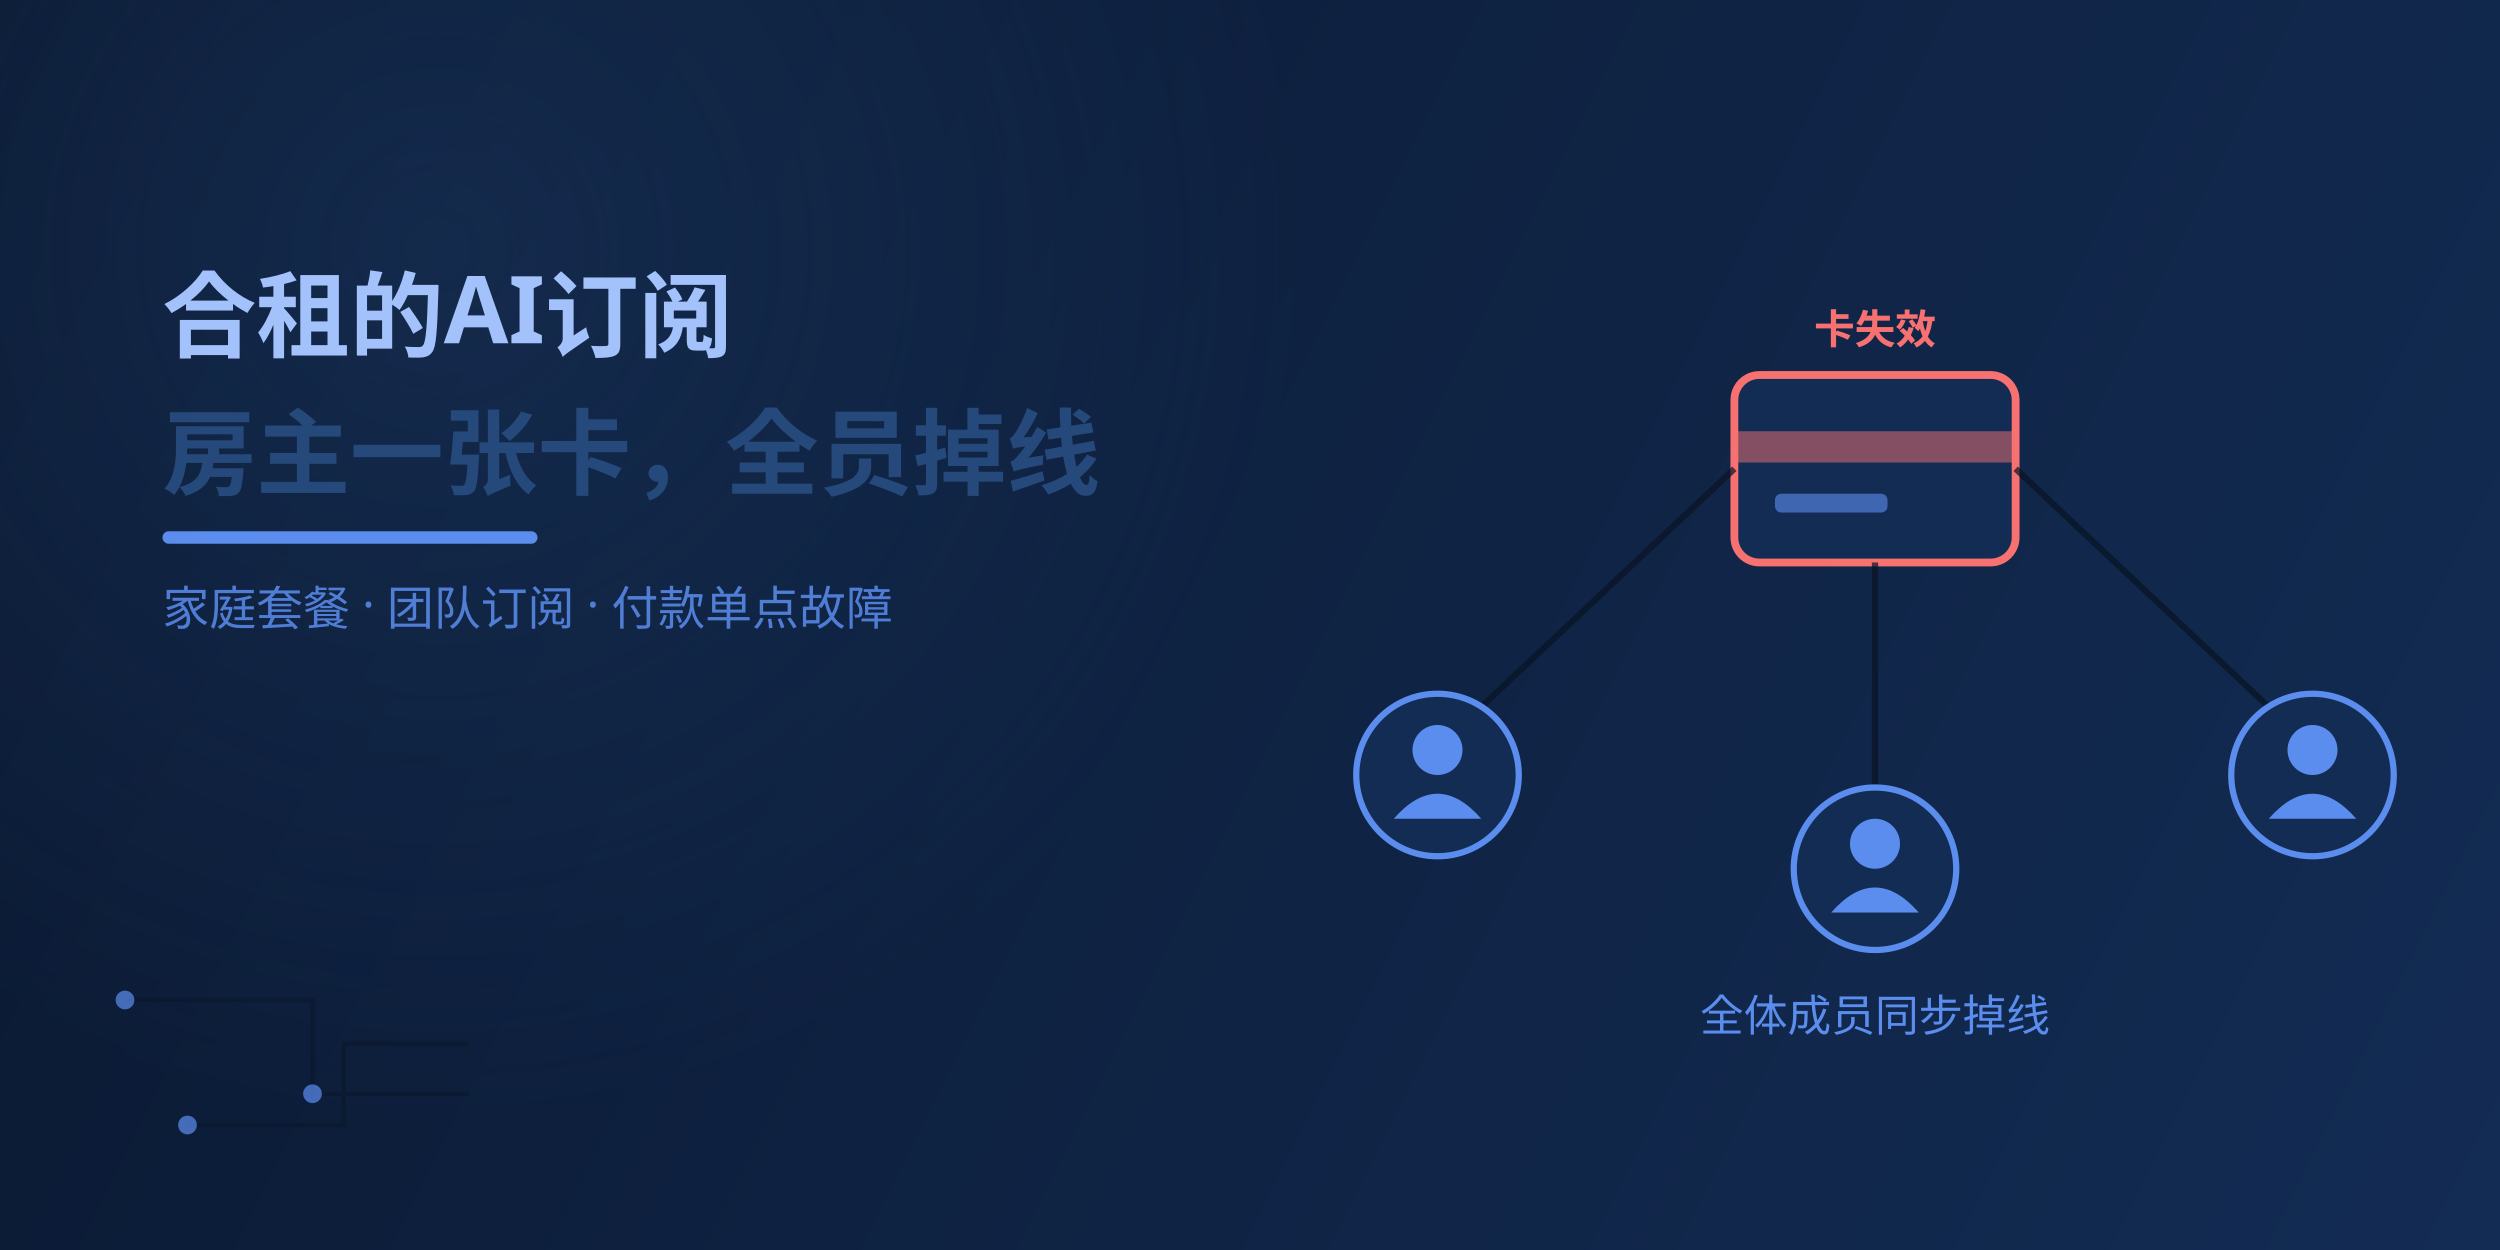
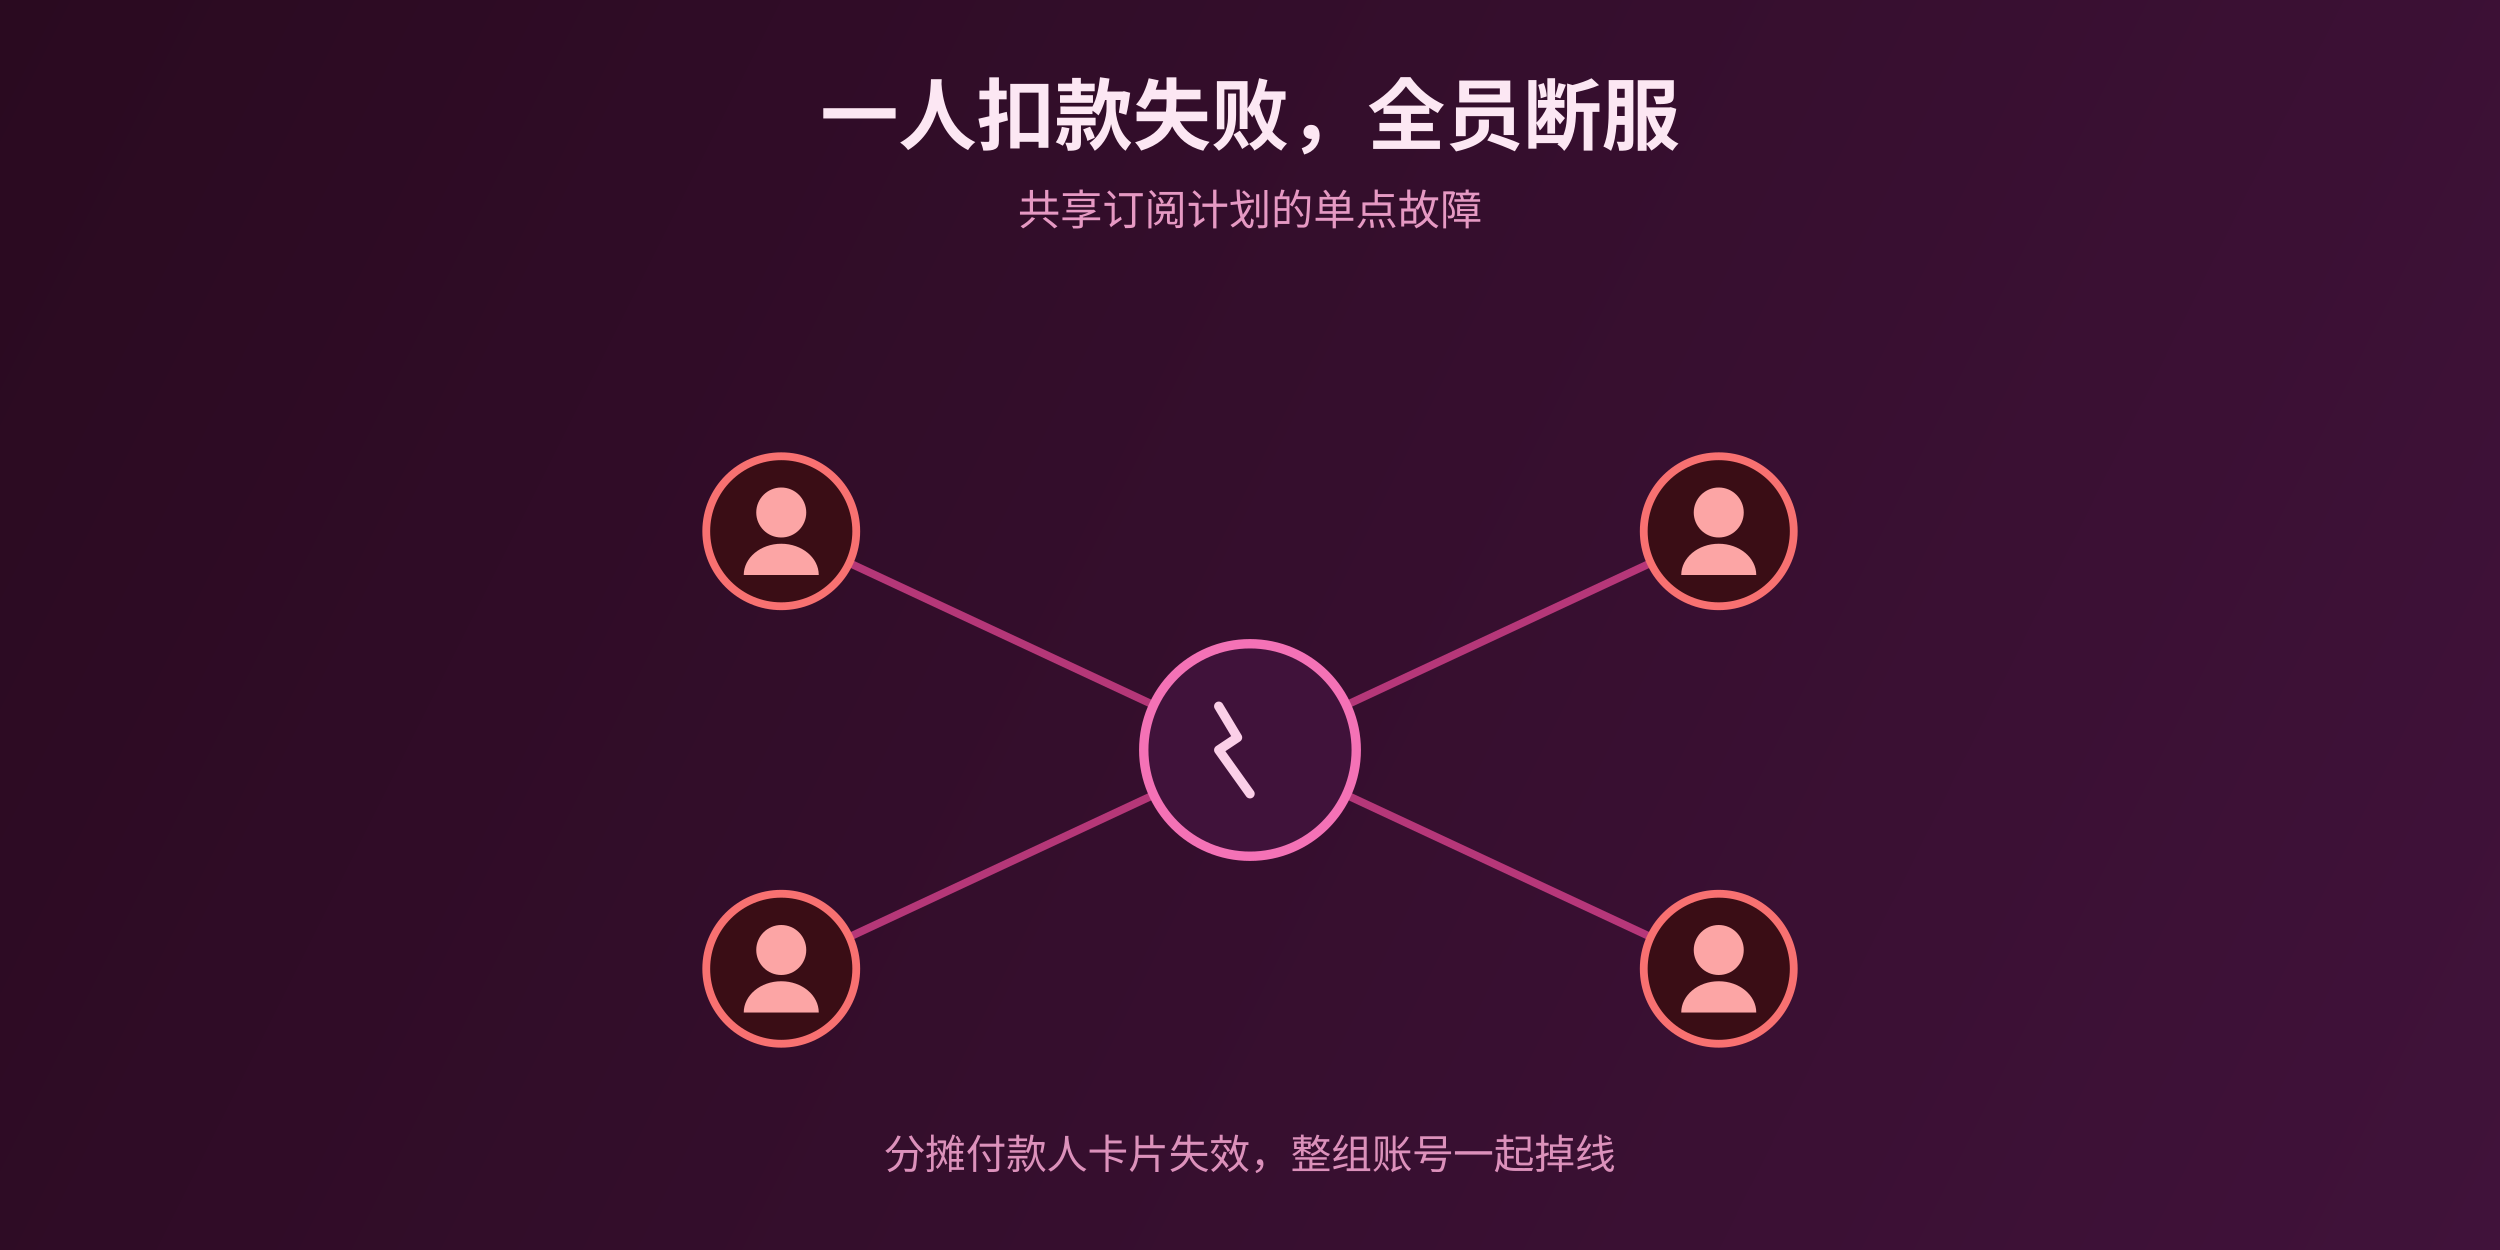
- <svg xmlns="http://www.w3.org/2000/svg" viewBox="0 0 800 400" role="img" aria-label="合租AI订阅房主付款卡失效全员掉线封面图">
+ <svg xmlns="http://www.w3.org/2000/svg" viewBox="0 0 800 400" role="img" aria-label="共享订阅计划支付失败连累所有成员封面图">
  <defs>
-     <linearGradient id="bgGradShare" x1="0" y1="0" x2="800" y2="400" gradientUnits="userSpaceOnUse">
-       <stop offset="0" stop-color="#0a1830" />
-       <stop offset="1" stop-color="#132c54" />
+     <linearGradient id="bgSpf" x1="0" y1="0" x2="800" y2="400" gradientUnits="userSpaceOnUse">
+       <stop offset="0" stop-color="#2a0a20" />
+       <stop offset="1" stop-color="#40123a" />
    </linearGradient>
-     <radialGradient id="glowShare" cx="140" cy="80" r="280" gradientUnits="userSpaceOnUse">
-       <stop offset="0" stop-color="#25497a" stop-opacity="0.32" />
-       <stop offset="1" stop-color="#25497a" stop-opacity="0" />
-     </radialGradient>
  </defs>
-   <rect width="800" height="400" fill="url(#bgGradShare)" />
-   <rect width="800" height="400" fill="url(#glowShare)" />
-   <g stroke="#081222" stroke-width="1.4" opacity="0.4" fill="none">
-     <path d="M40 320 h60 v30 h50" />
-     <path d="M60 360 h50 v-26 h40" />
+   <rect width="800" height="400" fill="url(#bgSpf)" />
+   <text x="400" y="46" text-anchor="middle" font-family="'PingFang SC','Microsoft YaHei',sans-serif" font-size="25" font-weight="700" fill="#fce7f3">一人扣款失败，全员断服</text>
+   <text x="400" y="72" text-anchor="middle" font-family="'PingFang SC','Microsoft YaHei',sans-serif" font-size="13.5" fill="#f9a8d4" opacity="0.9">共享订阅计划的单点故障</text>
+   <g transform="translate(400,240)">
+     <line x1="0" y1="0" x2="-150" y2="-70" stroke="#ec4899" stroke-width="2.5" opacity="0.7" />
+     <line x1="0" y1="0" x2="150" y2="-70" stroke="#ec4899" stroke-width="2.5" opacity="0.7" />
+     <line x1="0" y1="0" x2="-150" y2="70" stroke="#ec4899" stroke-width="2.5" opacity="0.7" />
+     <line x1="0" y1="0" x2="150" y2="70" stroke="#ec4899" stroke-width="2.5" opacity="0.7" />
+     <circle r="34" fill="#40123a" stroke="#f472b6" stroke-width="3" />
+     <path d="M-10 -14 l6 10 l-6 4 l10 14" stroke="#fbcfe8" stroke-width="3" fill="none" stroke-linecap="round" stroke-linejoin="round" />
+     <g transform="translate(-150,-70)">
+       <circle r="24" fill="#3a0d15" stroke="#f87171" stroke-width="2.5" />
+       <circle cy="-6" r="8" fill="#fca5a5" />
+       <path d="M-12 14 a12 10 0 0 1 24 0" fill="#fca5a5" />
+     </g>
+     <g transform="translate(150,-70)">
+       <circle r="24" fill="#3a0d15" stroke="#f87171" stroke-width="2.5" />
+       <circle cy="-6" r="8" fill="#fca5a5" />
+       <path d="M-12 14 a12 10 0 0 1 24 0" fill="#fca5a5" />
+     </g>
+     <g transform="translate(-150,70)">
+       <circle r="24" fill="#3a0d15" stroke="#f87171" stroke-width="2.5" />
+       <circle cy="-6" r="8" fill="#fca5a5" />
+       <path d="M-12 14 a12 10 0 0 1 24 0" fill="#fca5a5" />
+     </g>
+     <g transform="translate(150,70)">
+       <circle r="24" fill="#3a0d15" stroke="#f87171" stroke-width="2.5" />
+       <circle cy="-6" r="8" fill="#fca5a5" />
+       <path d="M-12 14 a12 10 0 0 1 24 0" fill="#fca5a5" />
+     </g>
  </g>
-   <g fill="#5b8def" opacity="0.7">
-     <circle cx="40" cy="320" r="3" />
-     <circle cx="100" cy="350" r="3" />
-     <circle cx="60" cy="360" r="3" />
-   </g>
-   <text x="52" y="112" font-family="'PingFang SC','Microsoft YaHei',sans-serif" font-size="30" font-weight="700" fill="#a3c2fb">合租的AI订阅</text>
-   <text x="52" y="156" font-family="'PingFang SC','Microsoft YaHei',sans-serif" font-size="30" font-weight="700" fill="#25497a">房主一张卡，全员掉线</text>
-   <rect x="52" y="170" width="120" height="4" rx="2" fill="#5b8def" />
-   <text x="52" y="200" font-family="'PingFang SC','Microsoft YaHei',sans-serif" font-size="15" font-weight="400" fill="#5b8def" opacity="0.85">家庭套餐 · 团队订阅 · 付款单点故障</text>
-   <g transform="translate(600,150)">
-     <rect x="-45" y="-30" width="90" height="60" rx="8" fill="#132c54" stroke="#f87171" stroke-width="2.5" />
-     <rect x="-45" y="-12" width="90" height="10" fill="#f87171" opacity="0.5" />
-     <rect x="-32" y="8" width="36" height="6" rx="2" fill="#5b8def" opacity="0.6" />
-     <text x="0" y="-40" text-anchor="middle" font-family="'PingFang SC','Microsoft YaHei',sans-serif" font-size="13" fill="#f87171" font-weight="700">卡失效</text>
-   </g>
-   <g stroke="#081222" stroke-width="2" fill="none" opacity="0.7">
-     <path d="M555 150 L470 230" />
-     <path d="M600 180 L600 260" />
-     <path d="M645 150 L730 230" />
-   </g>
-   <g fill="#132c54" stroke="#5b8def" stroke-width="2">
-     <circle cx="460" cy="248" r="26" />
-     <circle cx="600" cy="278" r="26" />
-     <circle cx="740" cy="248" r="26" />
-   </g>
-   <g fill="#5b8def">
-     <circle cx="460" cy="240" r="8" />
-     <path d="M446 262 q14 -16 28 0 z" />
-     <circle cx="600" cy="270" r="8" />
-     <path d="M586 292 q14 -16 28 0 z" />
-     <circle cx="740" cy="240" r="8" />
-     <path d="M726 262 q14 -16 28 0 z" />
-   </g>
-   <text x="600" y="330" text-anchor="middle" font-family="'PingFang SC','Microsoft YaHei',sans-serif" font-size="14" fill="#5b8def">全体成员同步掉线</text>
+   <text x="400" y="374" text-anchor="middle" font-family="'PingFang SC','Microsoft YaHei',sans-serif" font-size="13" fill="#f9a8d4" opacity="0.85">分摊付款人卡片失效，整组账号一起掉线</text>
</svg>
